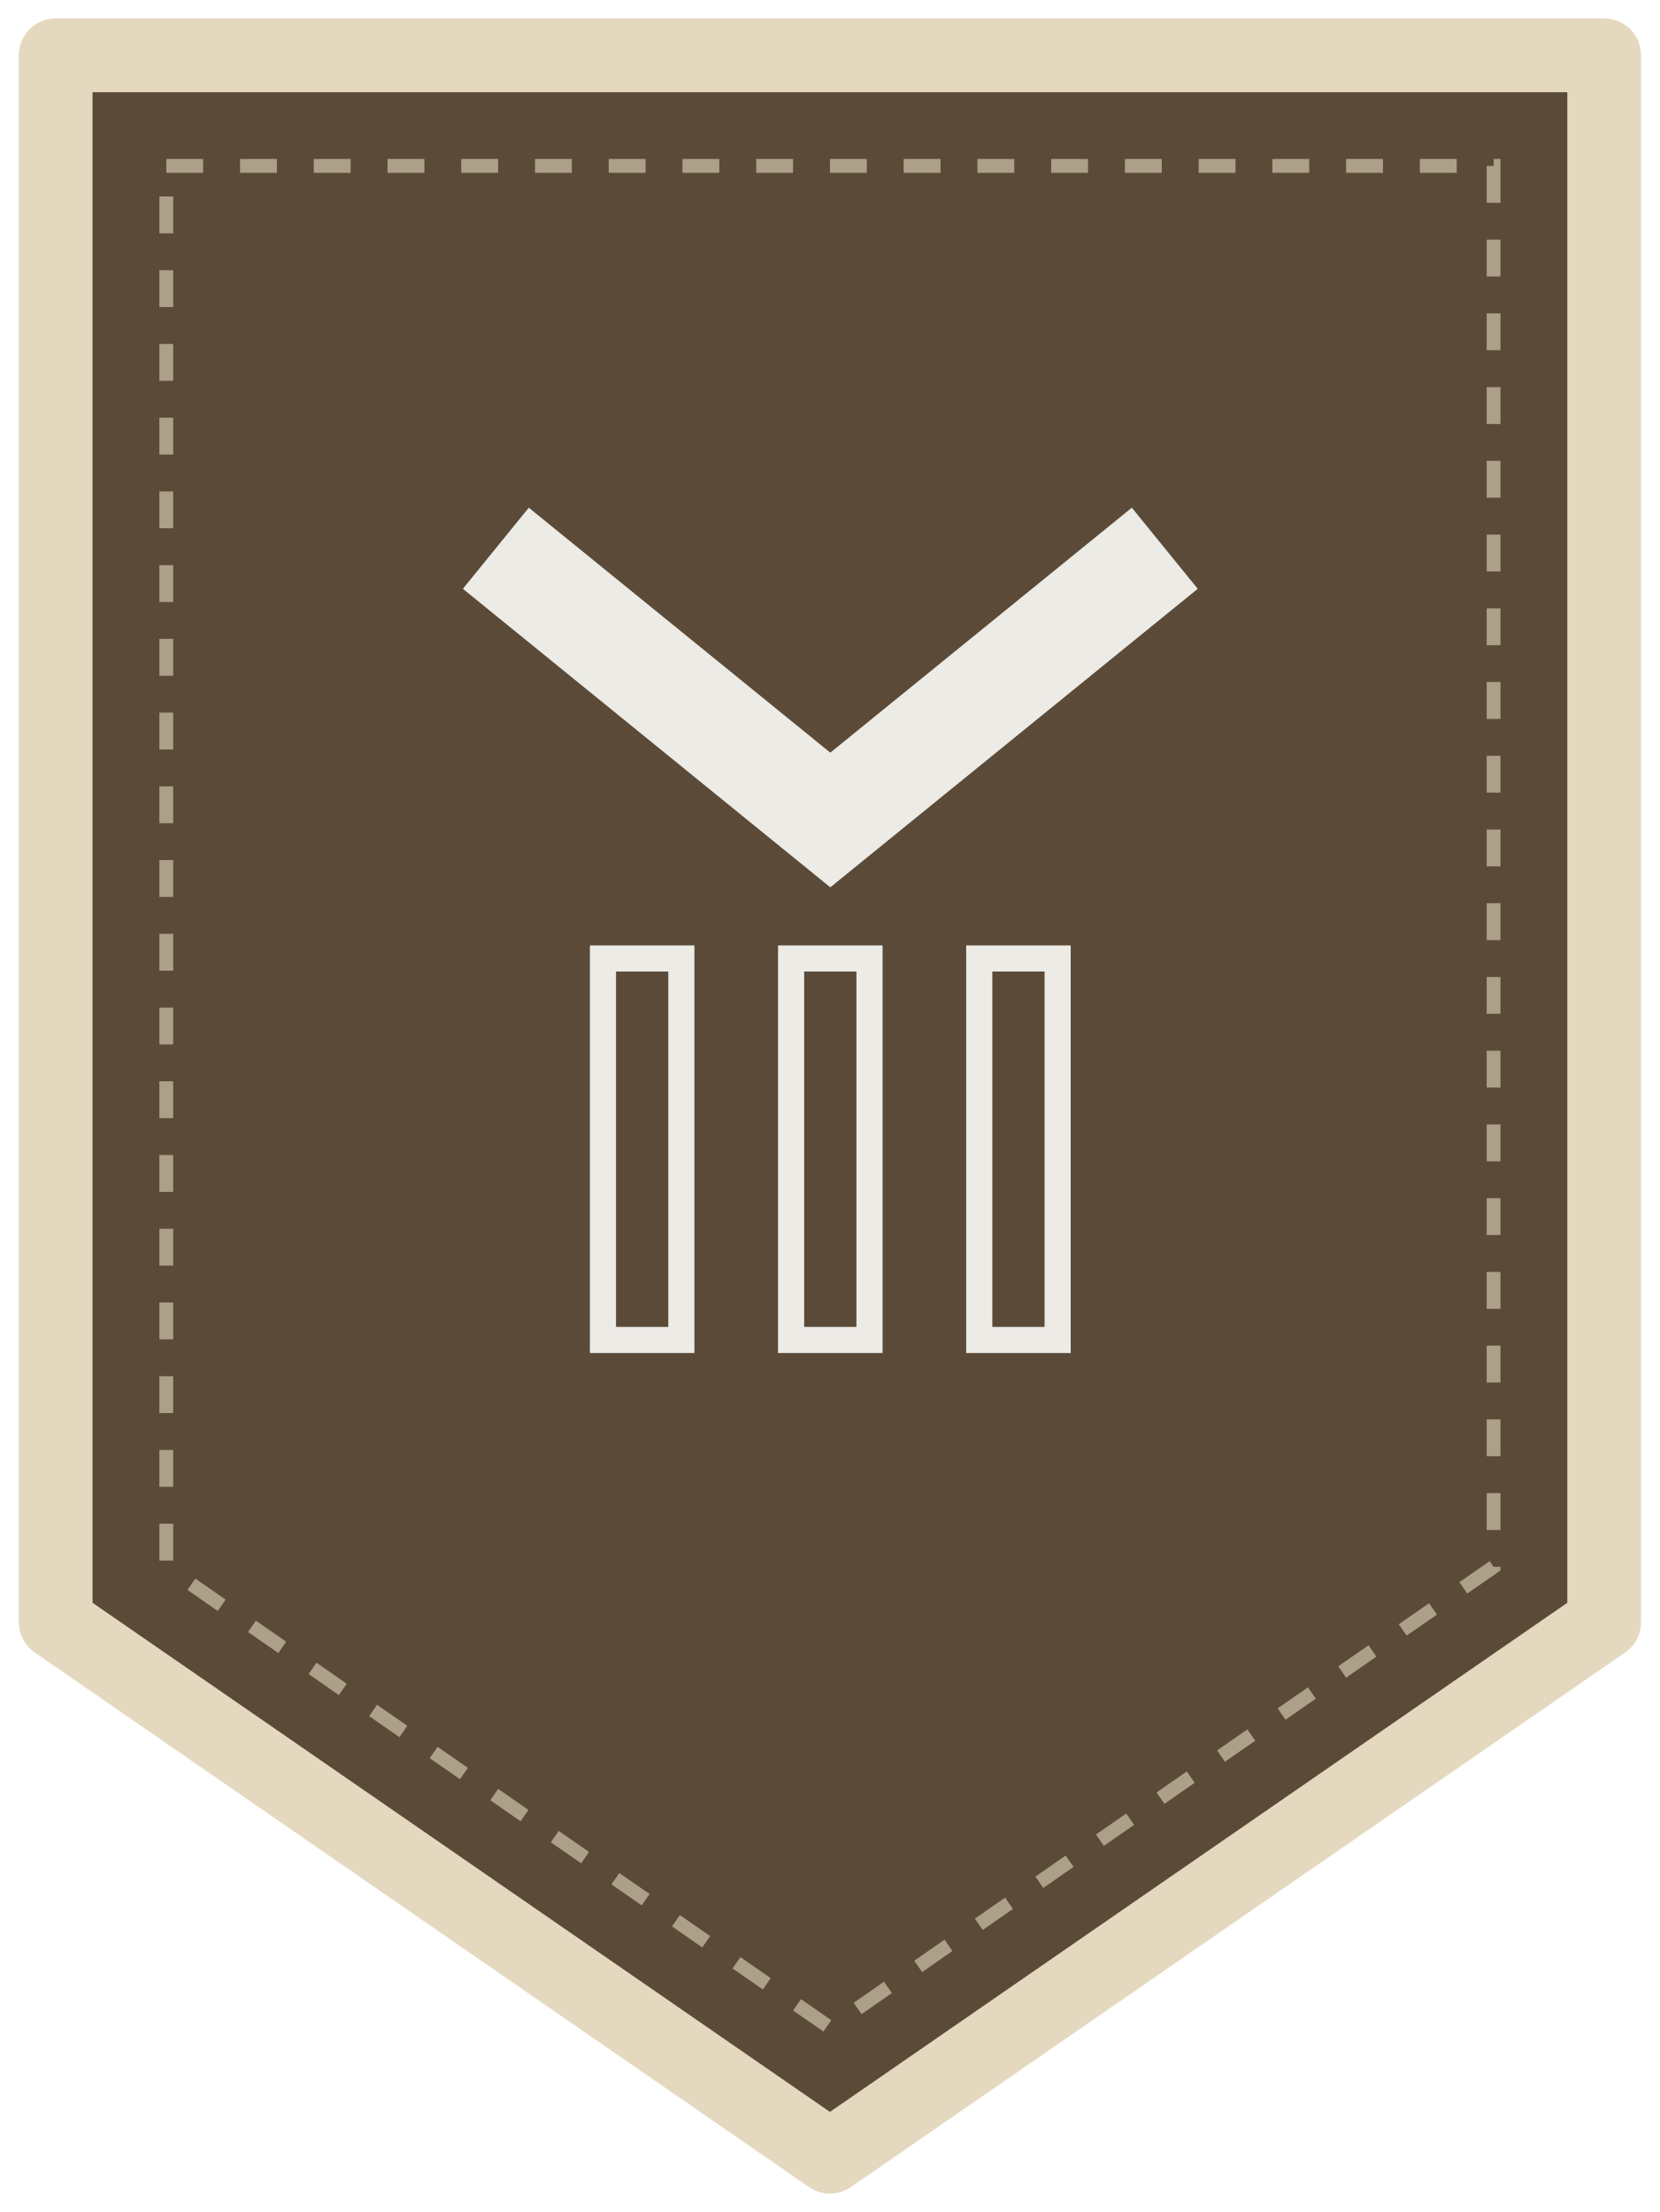
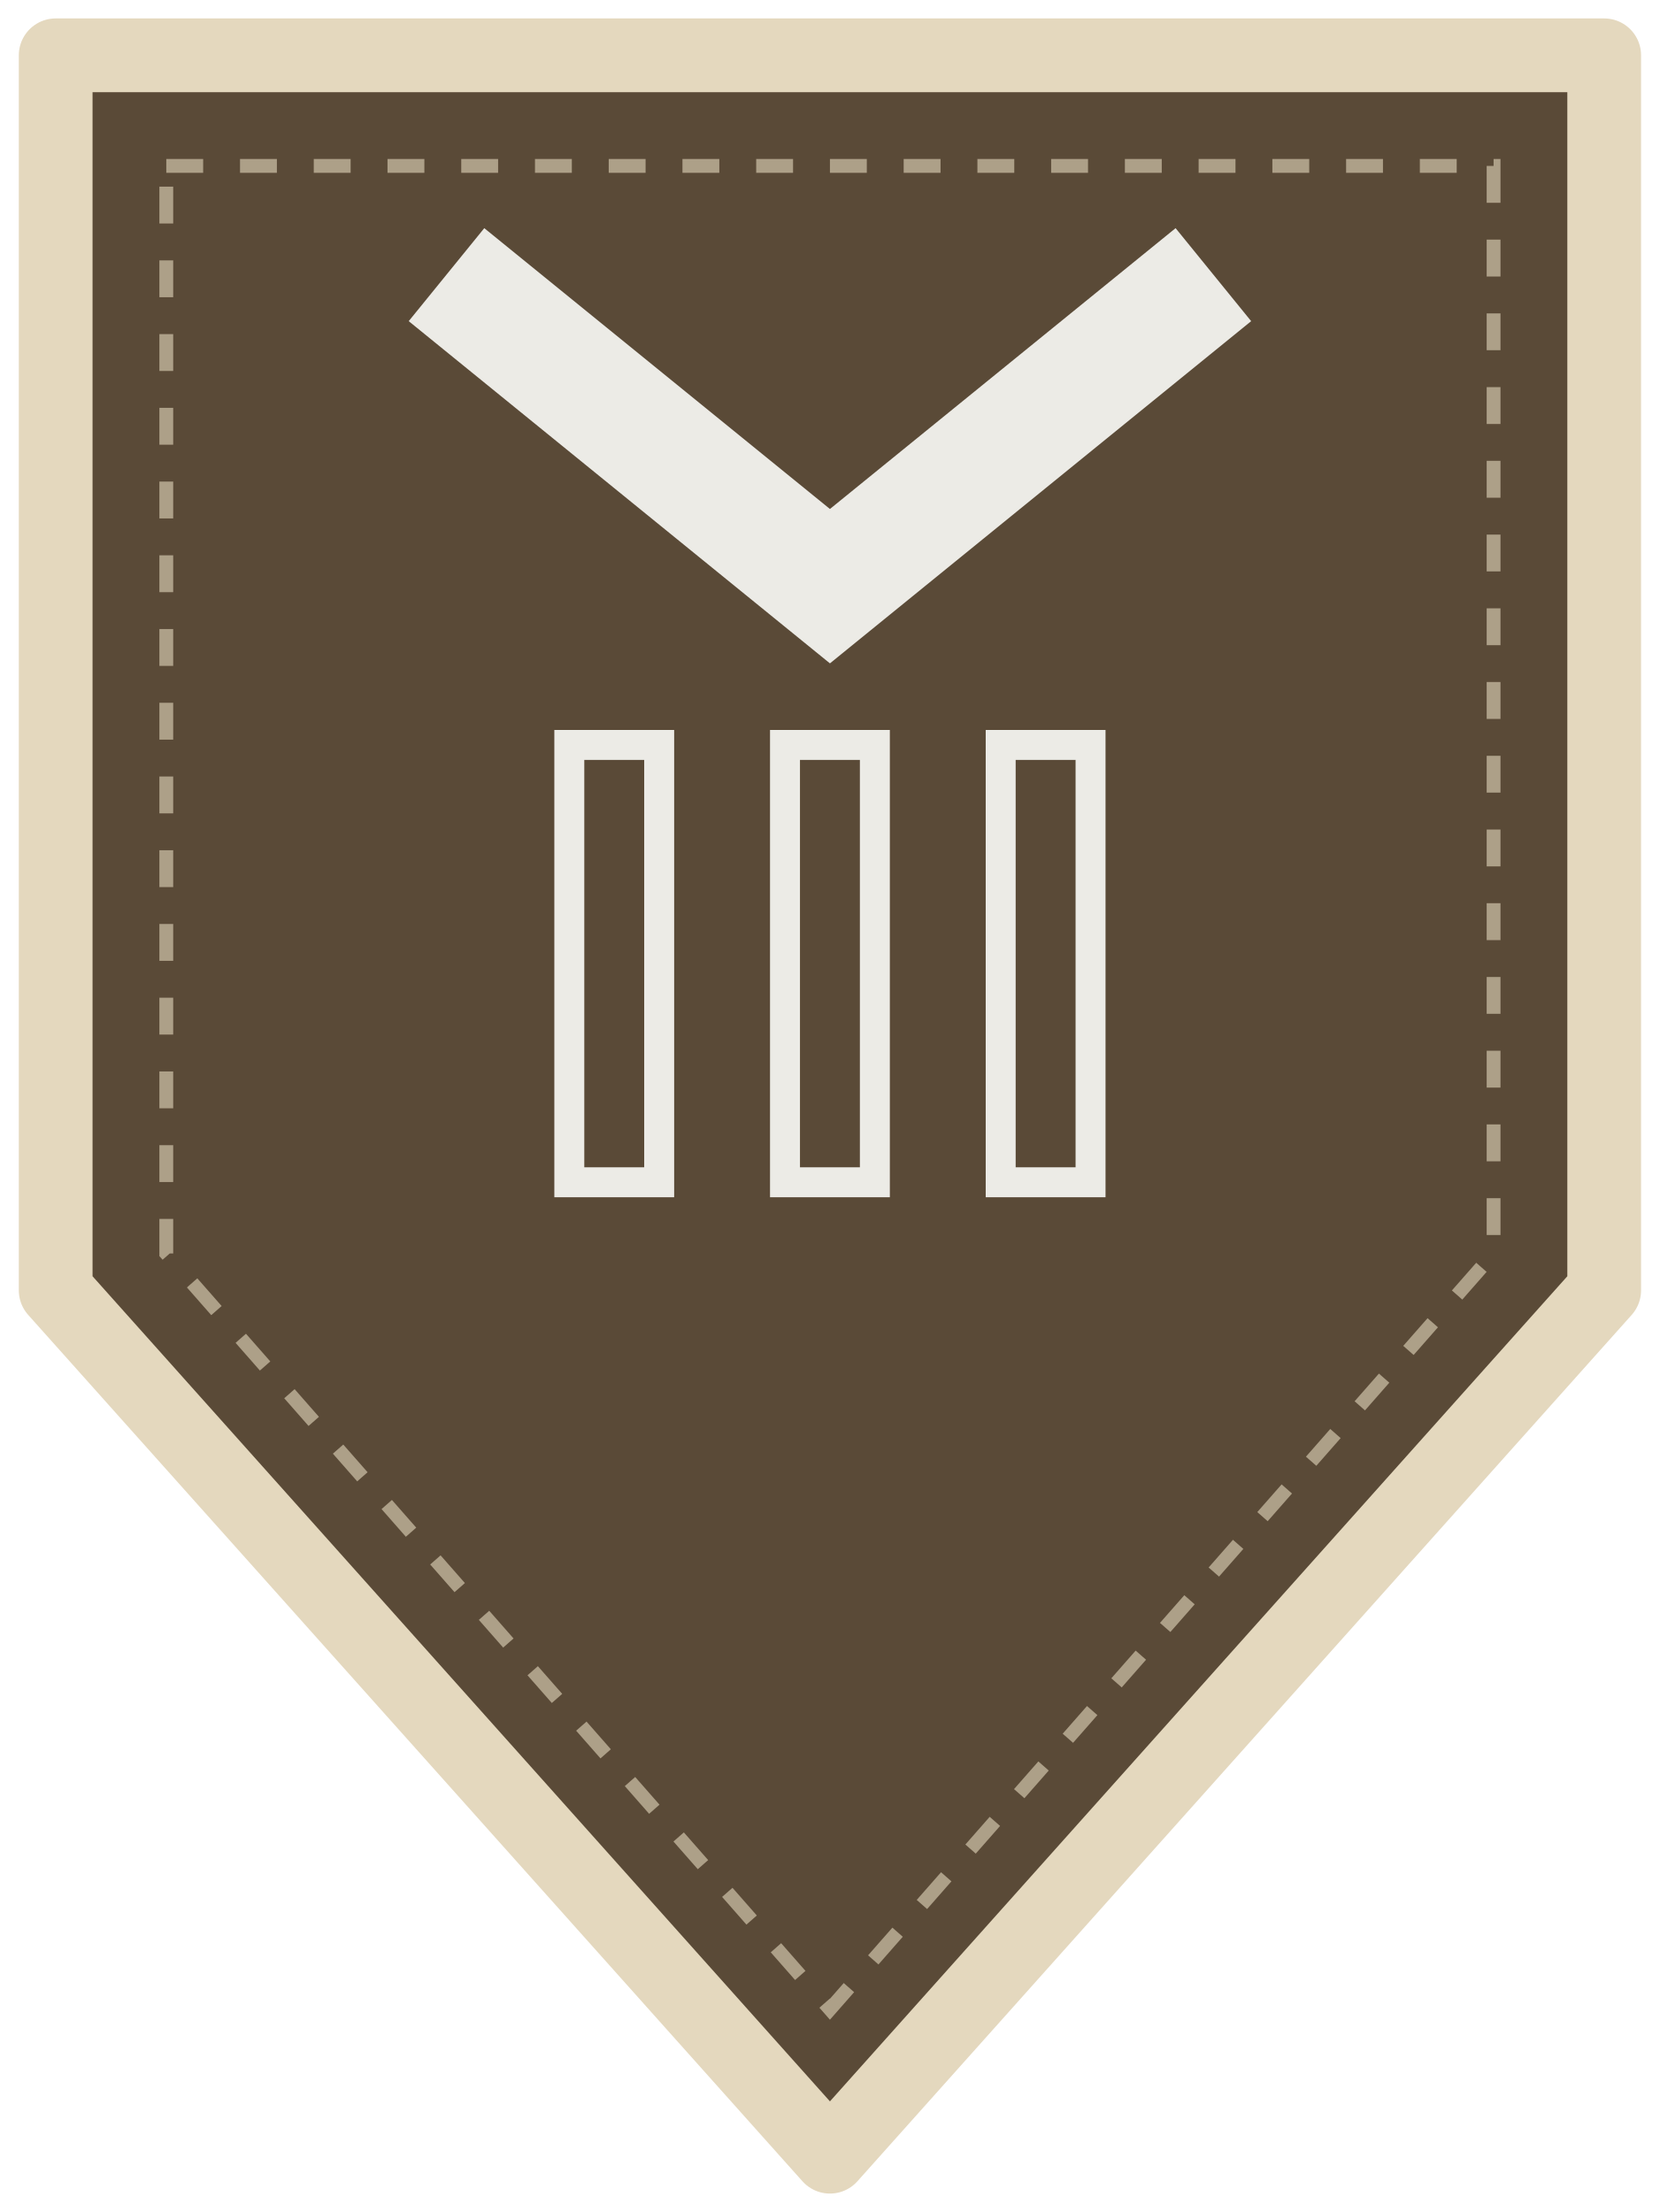
<svg xmlns="http://www.w3.org/2000/svg" viewBox="0 0 180 240" width="55mm" height="73.3mm">
-   <path d="M6 6 H174 V176 L90 234 L6 176 Z" fill="#5A4A37" stroke="#E4D8BE" stroke-width="8" stroke-linejoin="round" />
-   <path d="M18 18 H162 V170 L90 220 L18 170 Z" fill="none" stroke="#E4D8BE" stroke-width="1.5" stroke-dasharray="4 4" opacity="0.6" />
-   <g transform="translate(22 30) scale(0.567)">
+   <path d="M6 6 H174 V140 L90 234 L6 140 Z" fill="#5A4A37" stroke="#E4D8BE" stroke-width="8" stroke-linejoin="round" />
+   <path d="M18 18 H162 V136 L90 218 L18 136 Z" fill="none" stroke="#E4D8BE" stroke-width="1.5" stroke-dasharray="4 4" opacity="0.6" />
+   <g transform="translate(12 -4) scale(0.65)">
    <path d="M56 52 L120 104 L184 52" fill="none" stroke="#ECEBE6" stroke-width="20" />
    <rect x="76.5" y="130.5" width="15" height="73" fill="none" stroke="#ECEBE6" stroke-width="5" />
    <rect x="112.5" y="130.5" width="15" height="73" fill="none" stroke="#ECEBE6" stroke-width="5" />
    <rect x="148.5" y="130.5" width="15" height="73" fill="none" stroke="#ECEBE6" stroke-width="5" />
  </g>
</svg>
